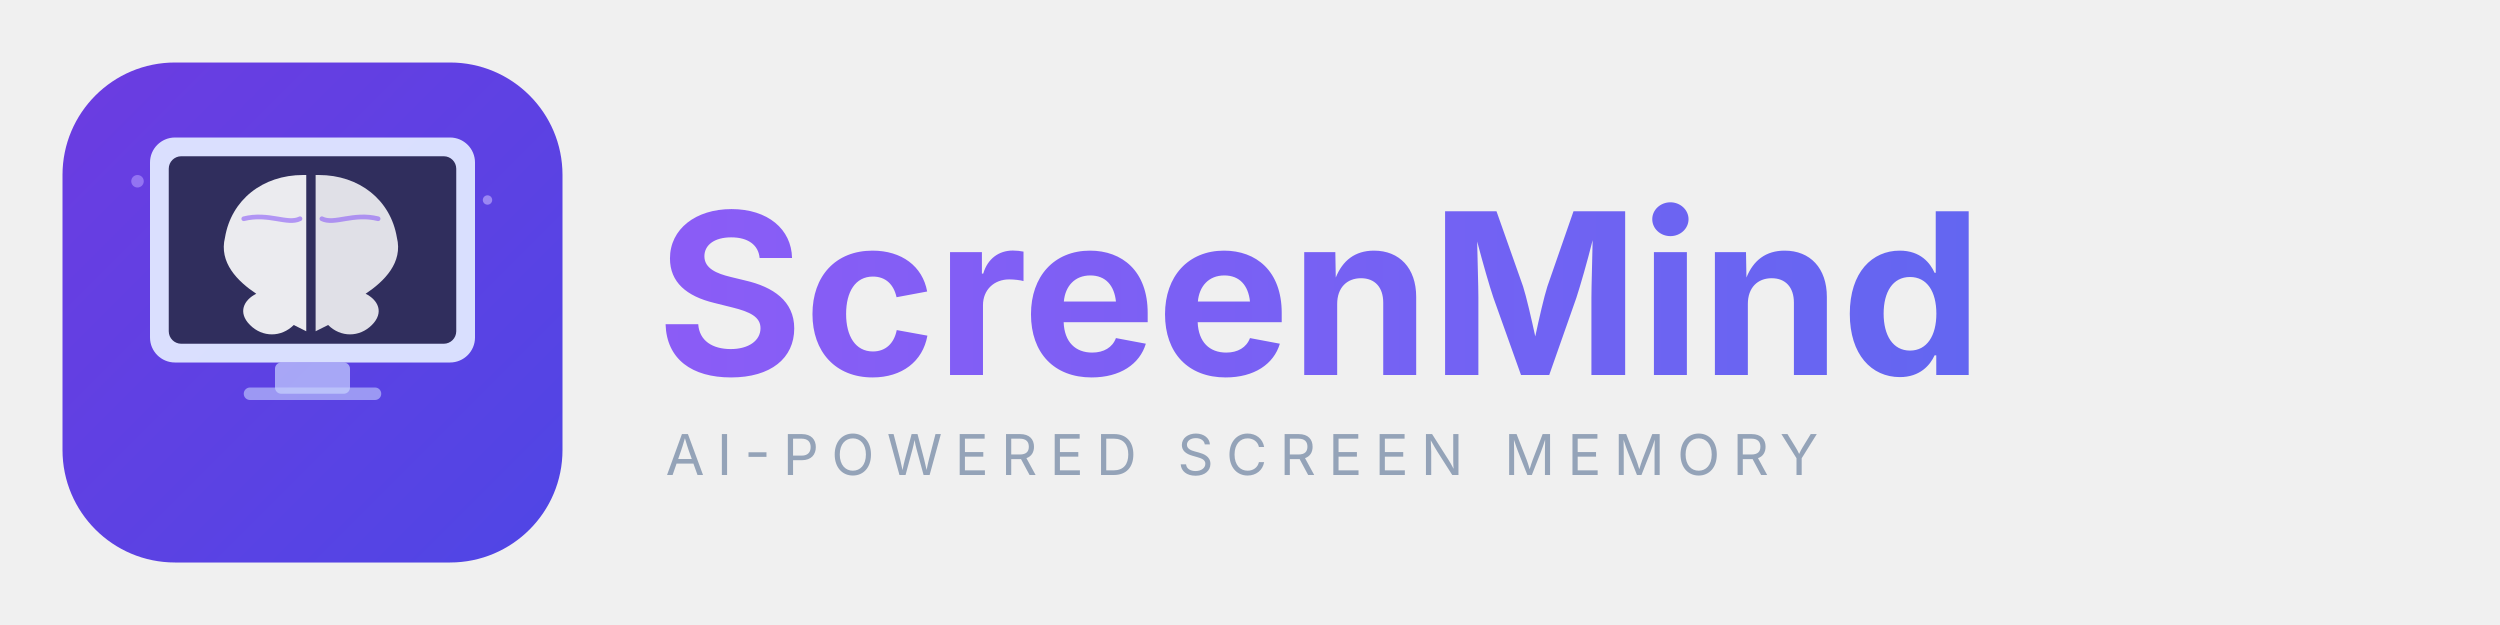
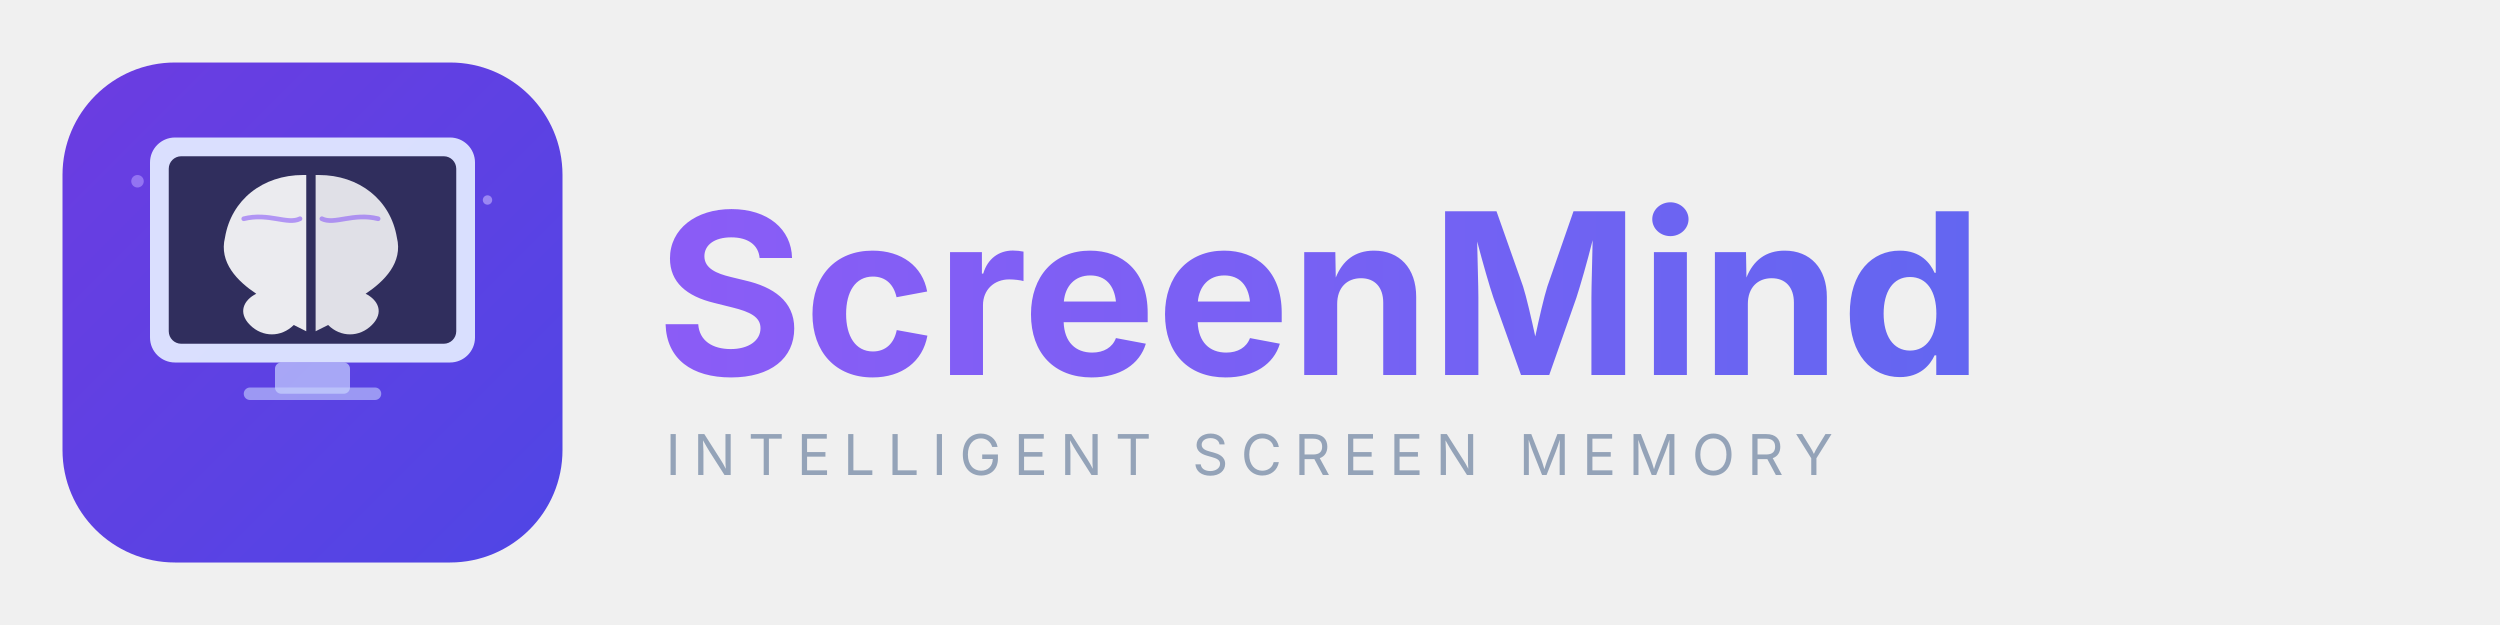
<svg xmlns="http://www.w3.org/2000/svg" viewBox="0 0 800 200" width="800" height="200">
  <defs>
    <linearGradient id="iconBg" x1="0%" y1="0%" x2="100%" y2="100%">
      <stop offset="0%" style="stop-color:#6C3CE1" />
      <stop offset="100%" style="stop-color:#4F46E5" />
    </linearGradient>
    <linearGradient id="textGrad" x1="0%" y1="0%" x2="100%" y2="0%">
      <stop offset="0%" style="stop-color:#8B5CF6" />
      <stop offset="100%" style="stop-color:#6366F1" />
    </linearGradient>
  </defs>
  <rect x="20" y="20" width="160" height="160" rx="36" fill="url(#iconBg)" />
  <rect x="48" y="44" width="104" height="72" rx="8" fill="#E0E7FF" opacity="0.95" />
  <rect x="54" y="50" width="92" height="60" rx="4" fill="#1E1B4B" opacity="0.9" />
  <rect x="88" y="116" width="24" height="10" rx="2" fill="#C7D2FE" opacity="0.7" />
  <rect x="78" y="124" width="44" height="4" rx="2" fill="#C7D2FE" opacity="0.6" />
  <g transform="translate(100, 78)">
    <path d="M-3,-22 C-16,-22 -26,-14 -28,-2 C-30,6 -24,12 -18,16 C-22,18 -24,22 -20,26 C-16,30 -10,30 -6,26 L-2,28 L-2,-22 Z" fill="white" opacity="0.9" />
    <path d="M2,-22 C15,-22 25,-14 27,-2 C29,6 23,12 17,16 C21,18 23,22 19,26 C15,30 9,30 5,26 L1,28 L1,-22 Z" fill="white" opacity="0.85" />
    <path d="M-22,-8 C-14,-10 -8,-6 -4,-8" stroke="#8B5CF6" stroke-width="1.5" fill="none" stroke-linecap="round" opacity="0.6" />
    <path d="M21,-8 C13,-10 7,-6 3,-8" stroke="#8B5CF6" stroke-width="1.5" fill="none" stroke-linecap="round" opacity="0.6" />
  </g>
  <circle cx="44" cy="58" r="2" fill="#A78BFA" opacity="0.7">
    <animate attributeName="opacity" values="0.3;0.8;0.3" dur="2s" repeatCount="indefinite" />
  </circle>
  <circle cx="156" cy="64" r="1.5" fill="#C4B5FD" opacity="0.6">
    <animate attributeName="opacity" values="0.4;0.9;0.4" dur="2.5s" repeatCount="indefinite" />
  </circle>
  <text x="210" y="120" font-family="-apple-system, SF Pro Display, Helvetica Neue, sans-serif" font-size="72" font-weight="700" fill="url(#textGrad)">ScreenMind</text>
-   <text x="213" y="152" font-family="-apple-system, SF Pro Display, Helvetica Neue, sans-serif" font-size="18" font-weight="400" fill="#94A3B8" letter-spacing="4">AI-POWERED SCREEN MEMORY</text>
+   <text x="213" y="152" font-family="-apple-system, SF Pro Display, Helvetica Neue, sans-serif" font-size="18" font-weight="400" fill="#94A3B8" letter-spacing="4">INTELLIGENT SCREEN MEMORY</text>
</svg>
